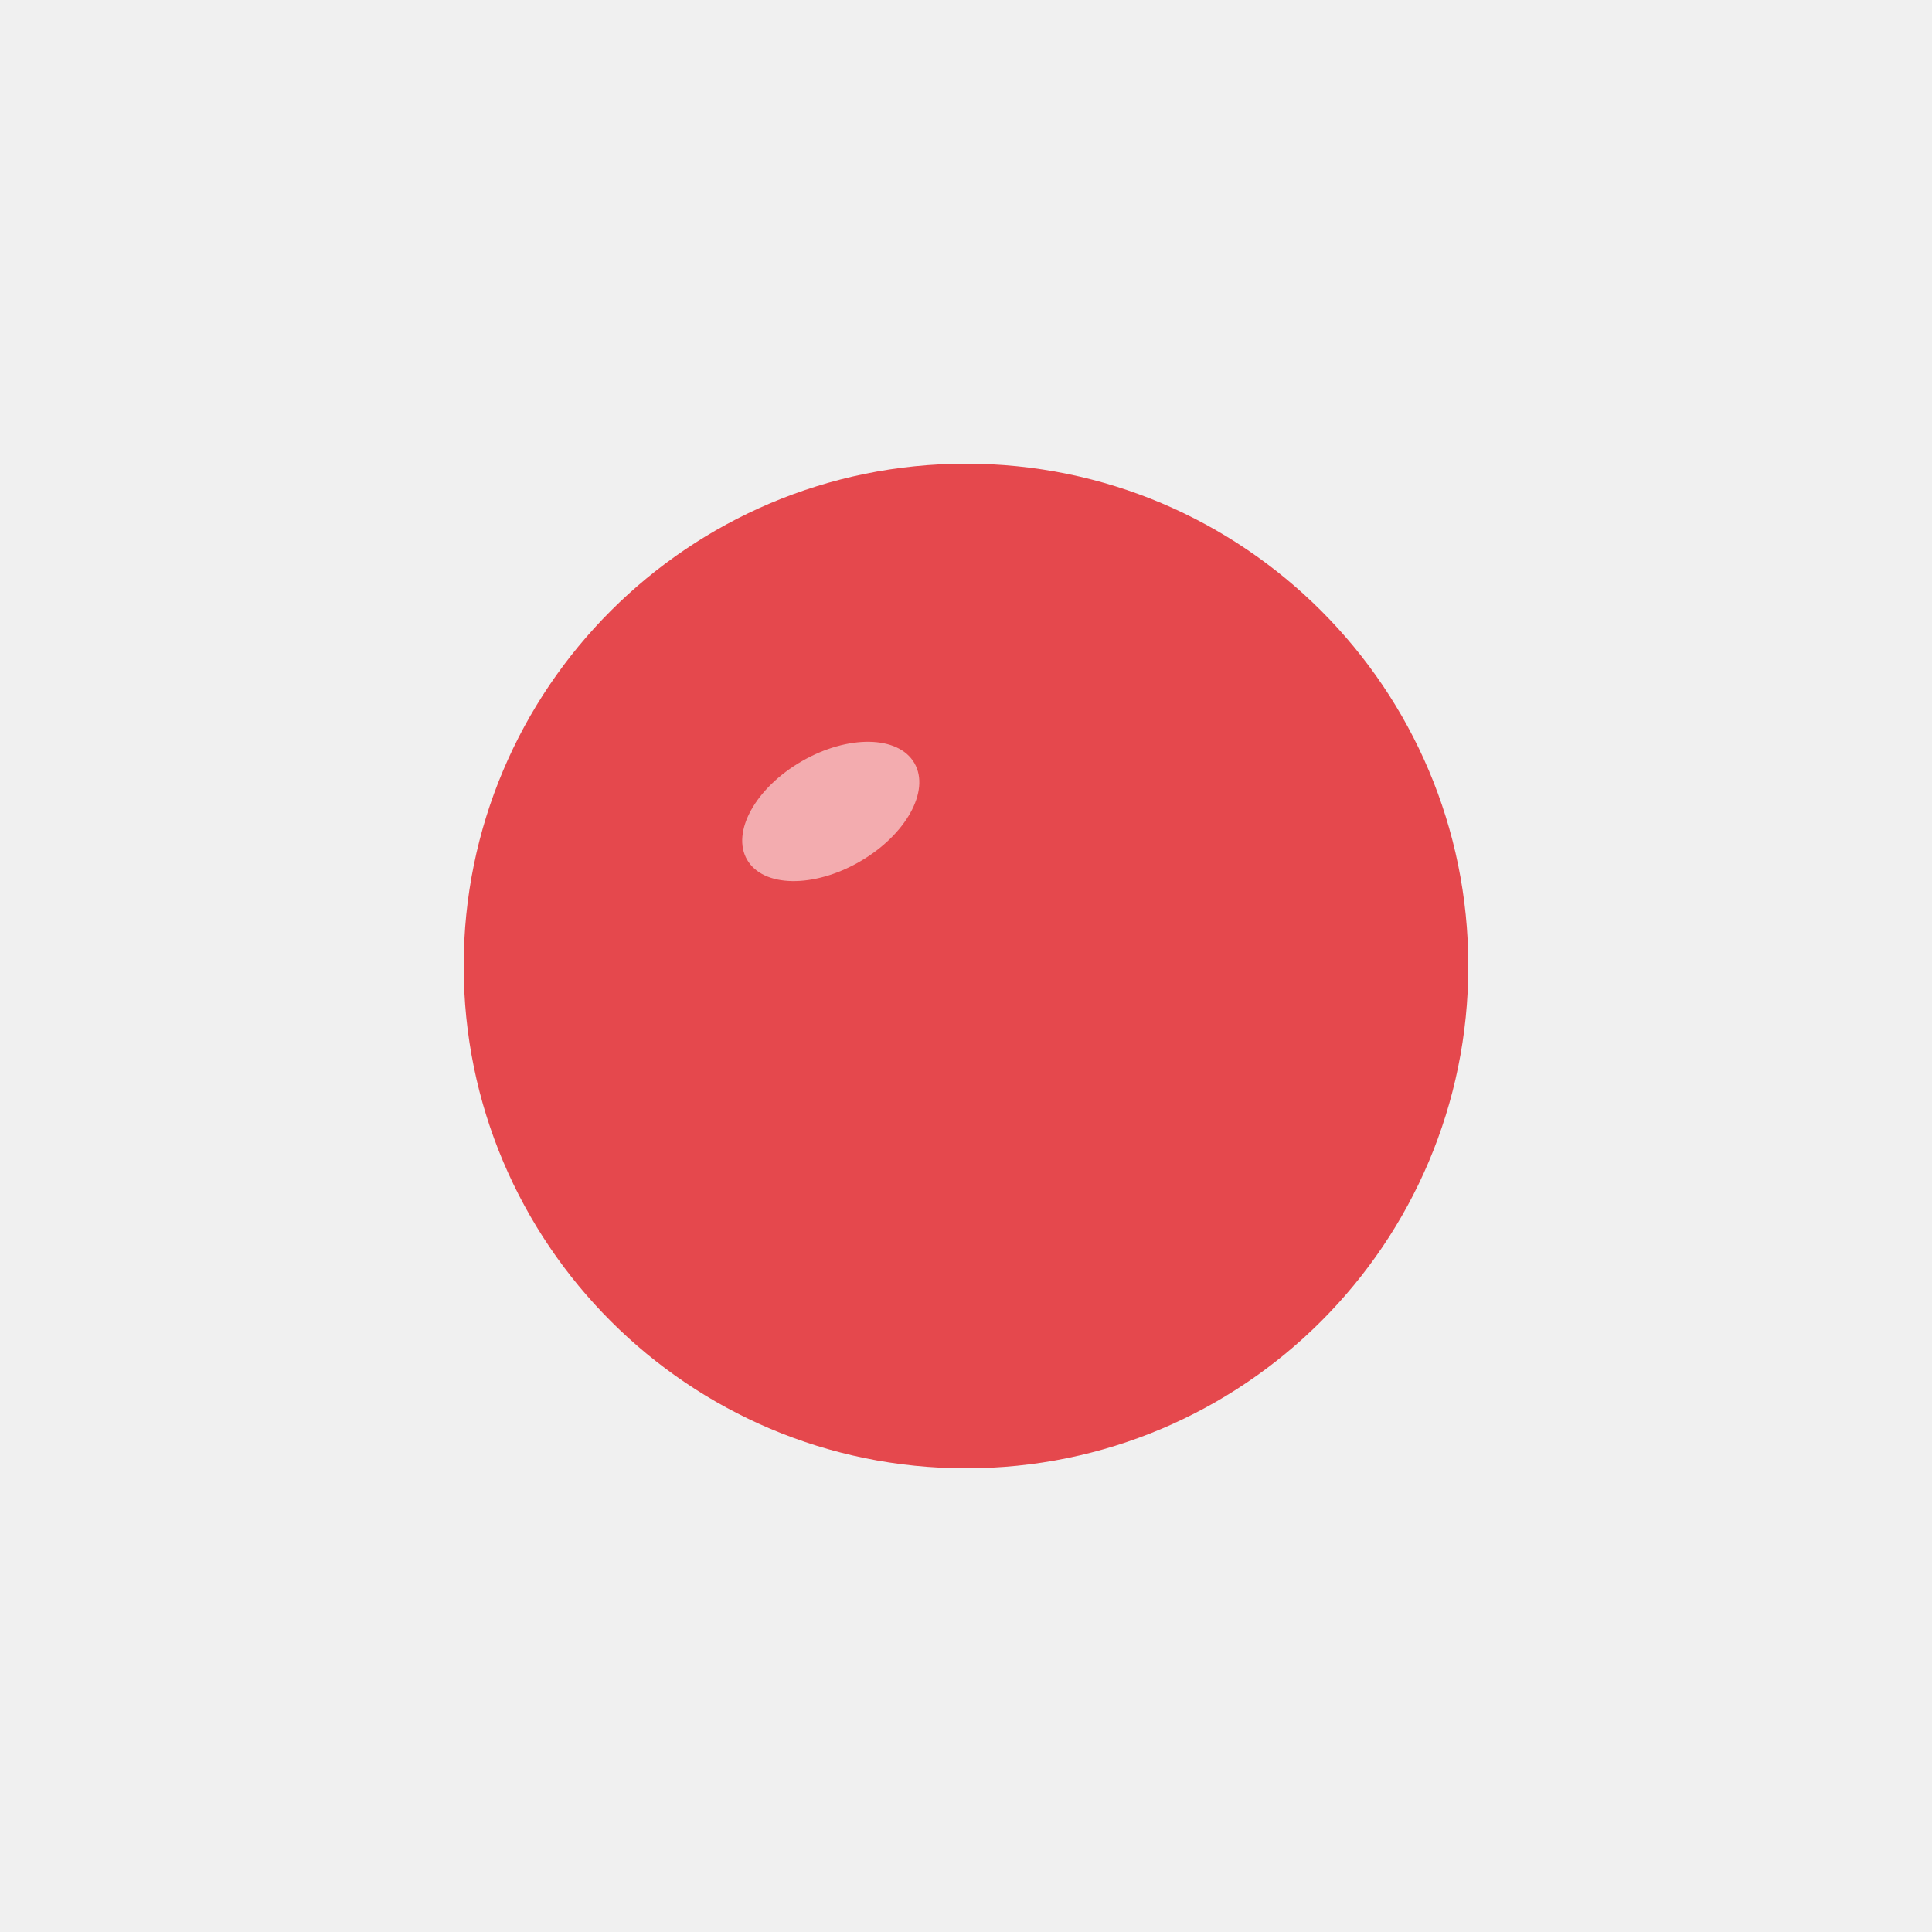
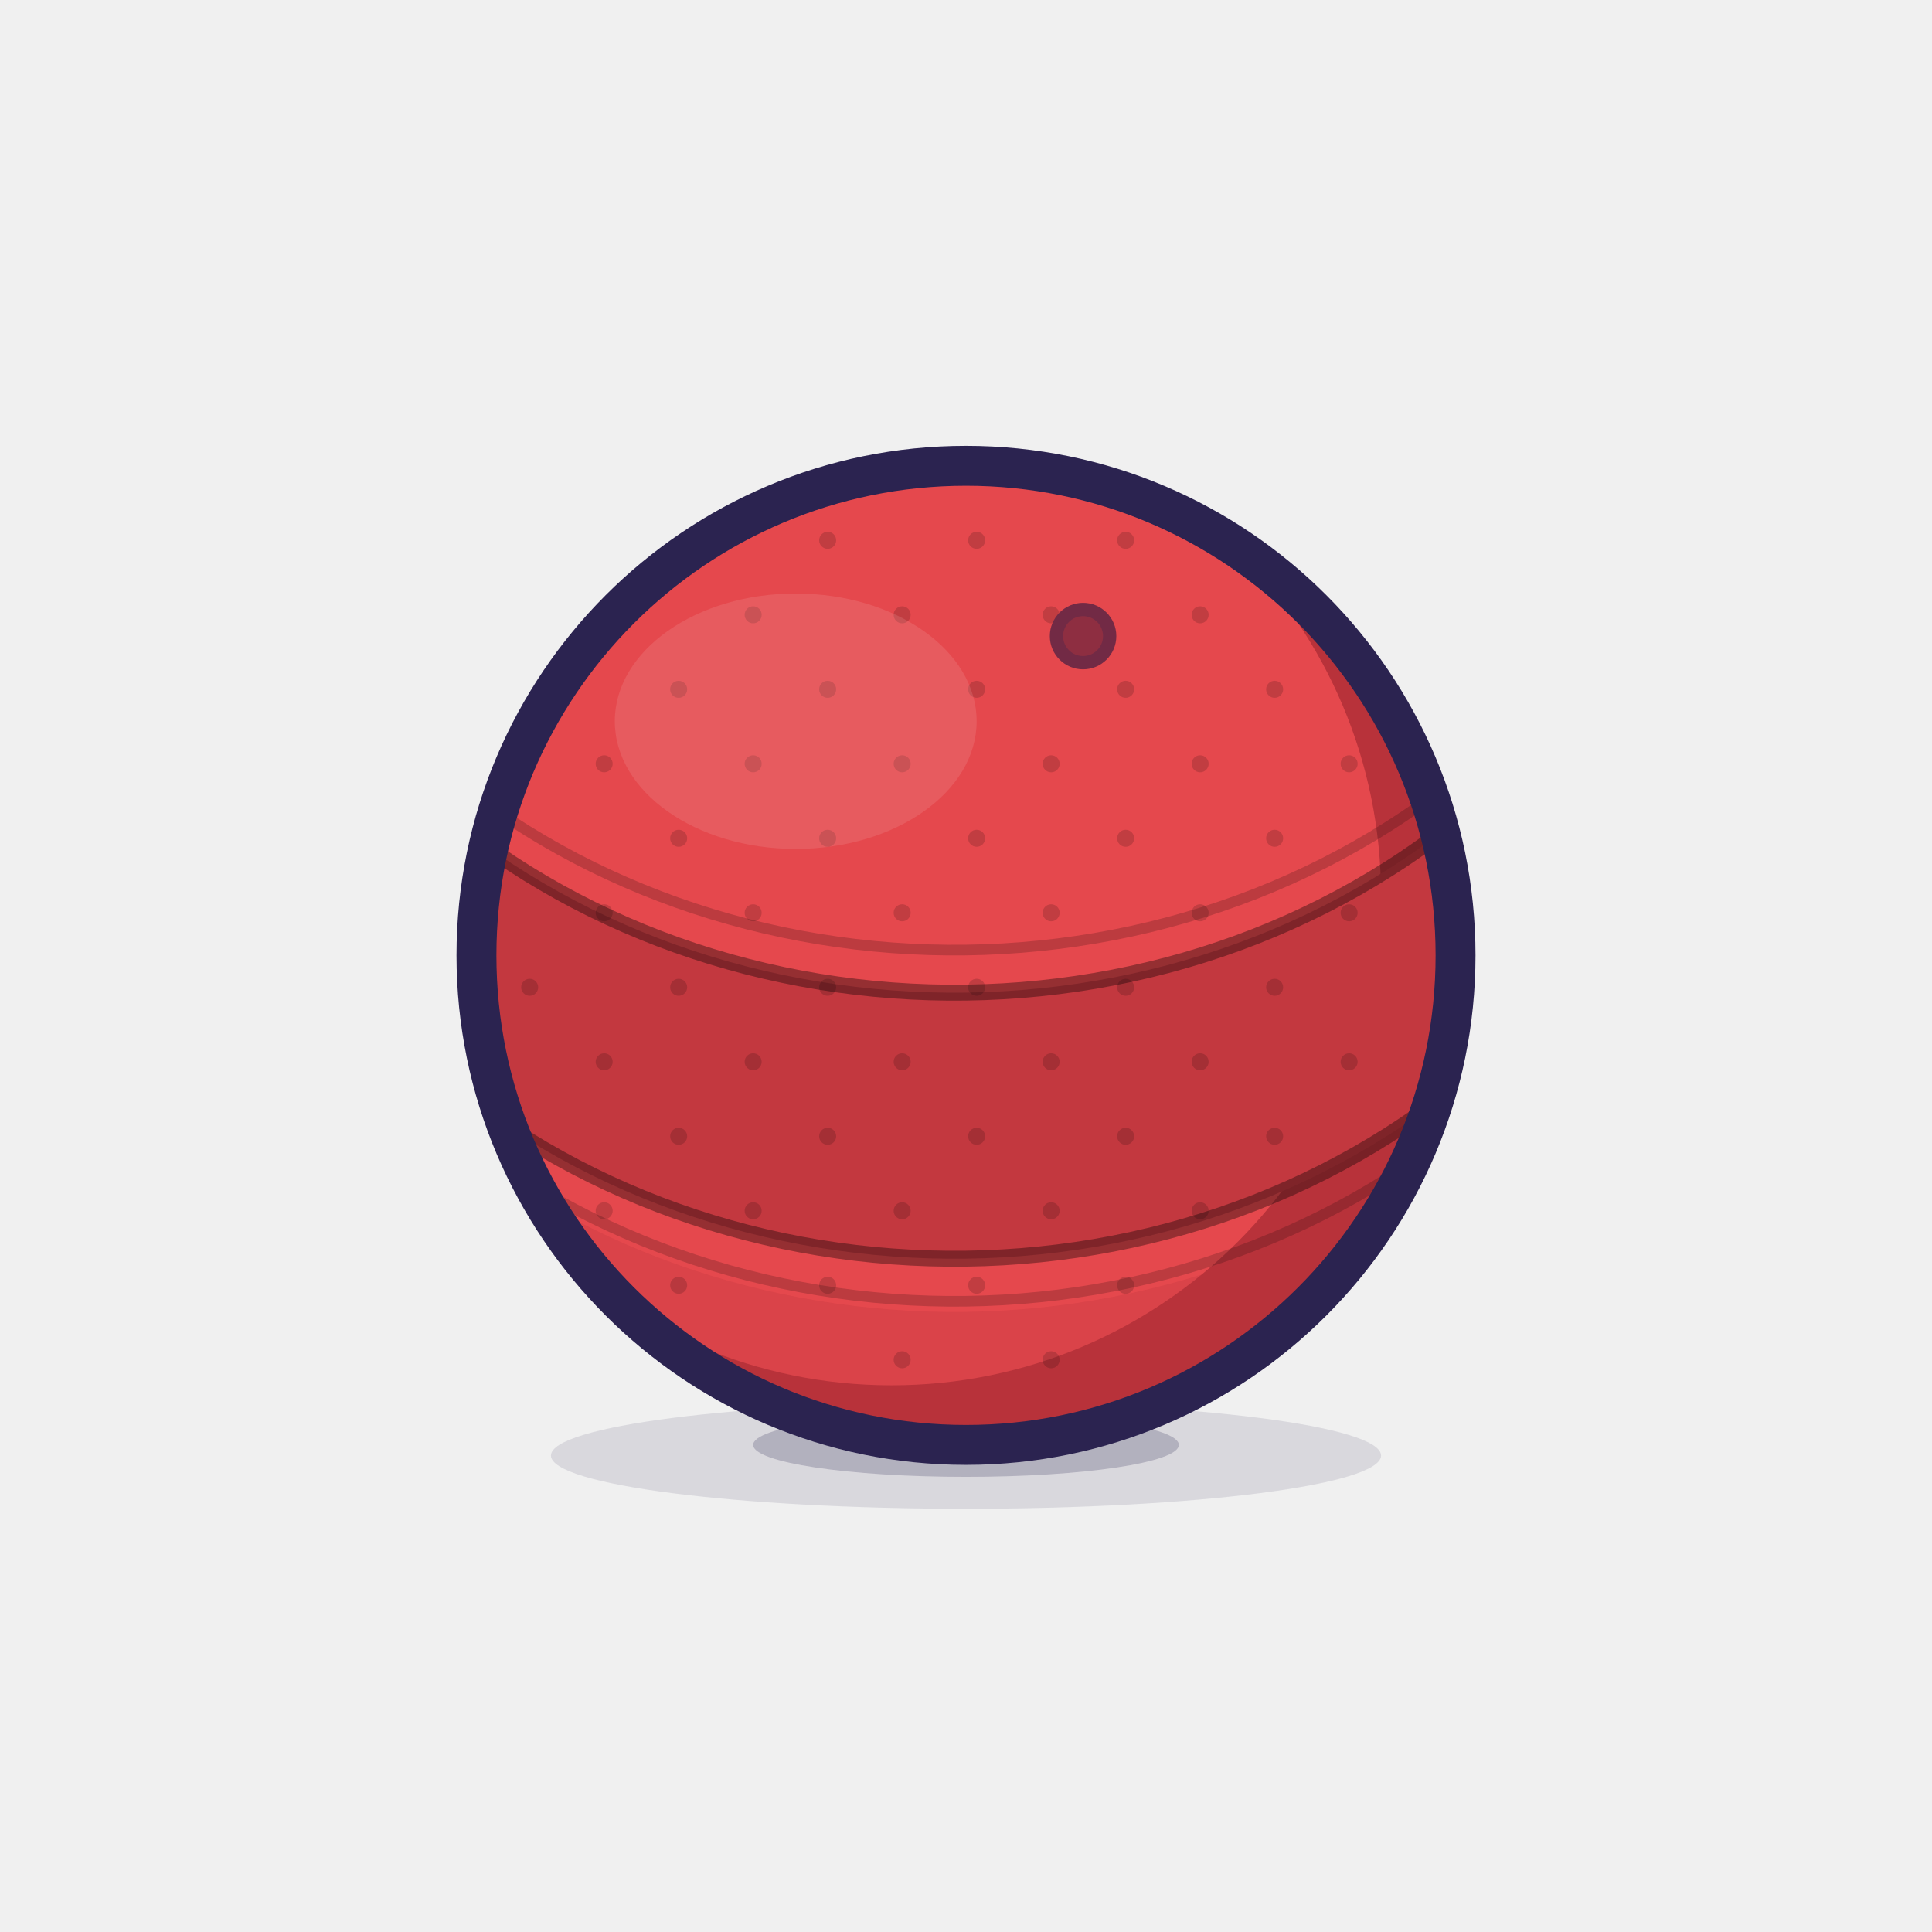
<svg xmlns="http://www.w3.org/2000/svg" viewBox="0 0 100 100" width="100" height="100">
-   <circle cx="50" cy="50" r="26" fill="#E5484D" />
-   <ellipse cx="43" cy="42" rx="5" ry="3" fill="#FFFFFF" opacity="0.55" transform="rotate(-30 43 42)" />
+   <g transform="translate(50 50) scale(0.65) translate(-50 -50)">
+     <g transform="scale(0.42373) translate(-10 -14)">
+       <ellipse cx="128" cy="224" rx="78" ry="10" fill="#2B2350" opacity="0.12" />
+       <ellipse cx="128" cy="222" rx="40" ry="6" fill="#2B2350" opacity="0.22" />
+       <clipPath id="L1">
+         <path d="M 36 130 A 92 92 0 1 0 220 130 A 92 92 0 1 0 36 130 Z" />
+       </clipPath>
+       <path d="M 36 130 A 92 92 0 1 0 220 130 A 92 92 0 1 0 36 130 Z" fill="#B8323A" />
+       <g clip-path="url(#L1)">
+         <path d="M 36 130 A 92 92 0 1 0 220 130 A 92 92 0 1 0 36 130 Z" fill="#E5484D" transform="translate(-14 -11.2)" />
+       </g>
+       <g clip-path="url(#L1)">
+         <path d="M 26 100 C 82 150, 174 150, 230 96 L 230 146 C 174 200, 82 200, 26 150 Z" fill="#C3383F" />
+         <path d="M 26 160 C 82 210, 174 210, 230 156 L 230 240 L 26 240 Z" fill="#B8323A" opacity="0.25" />
+         <path d="M 26 100 C 82 150, 174 150, 230 96 M 26 150 C 82 200, 174 200, 230 146" fill="none" stroke="#000000" stroke-width="3" opacity="0.35" />
+         <path d="M 26 92 C 82 142, 174 142, 230 88 M 26 158 C 82 208, 174 208, 230 154" fill="none" stroke="#000000" stroke-width="2" opacity="0.18" />
+         <circle cx="46" cy="136" r="1.6" fill="#000000" opacity="0.16" />
+         <circle cx="60" cy="94" r="1.6" fill="#000000" opacity="0.16" />
+         <circle cx="60" cy="122" r="1.6" fill="#000000" opacity="0.16" />
+         <circle cx="60" cy="150" r="1.6" fill="#000000" opacity="0.16" />
+         <circle cx="60" cy="178" r="1.6" fill="#000000" opacity="0.16" />
+         <circle cx="74" cy="80" r="1.6" fill="#000000" opacity="0.16" />
+         <circle cx="74" cy="108" r="1.6" fill="#000000" opacity="0.16" />
+         <circle cx="74" cy="136" r="1.6" fill="#000000" opacity="0.16" />
+         <circle cx="74" cy="164" r="1.6" fill="#000000" opacity="0.16" />
+         <circle cx="74" cy="192" r="1.6" fill="#000000" opacity="0.16" />
+         <circle cx="88" cy="66" r="1.6" fill="#000000" opacity="0.16" />
+         <circle cx="88" cy="94" r="1.6" fill="#000000" opacity="0.16" />
+         <circle cx="88" cy="122" r="1.6" fill="#000000" opacity="0.16" />
+         <circle cx="88" cy="150" r="1.6" fill="#000000" opacity="0.16" />
+         <circle cx="88" cy="178" r="1.6" fill="#000000" opacity="0.16" />
+         <circle cx="102" cy="52" r="1.6" fill="#000000" opacity="0.16" />
+         <circle cx="102" cy="80" r="1.6" fill="#000000" opacity="0.16" />
+         <circle cx="102" cy="108" r="1.6" fill="#000000" opacity="0.16" />
+         <circle cx="102" cy="136" r="1.6" fill="#000000" opacity="0.16" />
+         <circle cx="102" cy="164" r="1.6" fill="#000000" opacity="0.16" />
+         <circle cx="102" cy="192" r="1.6" fill="#000000" opacity="0.16" />
+         <circle cx="116" cy="66" r="1.6" fill="#000000" opacity="0.16" />
+         <circle cx="116" cy="94" r="1.6" fill="#000000" opacity="0.16" />
+         <circle cx="116" cy="122" r="1.6" fill="#000000" opacity="0.16" />
+         <circle cx="116" cy="150" r="1.6" fill="#000000" opacity="0.16" />
+         <circle cx="116" cy="178" r="1.6" fill="#000000" opacity="0.16" />
+         <circle cx="116" cy="206" r="1.6" fill="#000000" opacity="0.16" />
+         <circle cx="130" cy="52" r="1.6" fill="#000000" opacity="0.16" />
+         <circle cx="130" cy="80" r="1.6" fill="#000000" opacity="0.16" />
+         <circle cx="130" cy="108" r="1.6" fill="#000000" opacity="0.16" />
+         <circle cx="130" cy="136" r="1.6" fill="#000000" opacity="0.16" />
+         <circle cx="130" cy="164" r="1.6" fill="#000000" opacity="0.16" />
+         <circle cx="130" cy="192" r="1.6" fill="#000000" opacity="0.16" />
+         <circle cx="144" cy="66" r="1.6" fill="#000000" opacity="0.16" />
+         <circle cx="144" cy="94" r="1.6" fill="#000000" opacity="0.16" />
+         <circle cx="144" cy="122" r="1.6" fill="#000000" opacity="0.16" />
+         <circle cx="144" cy="150" r="1.6" fill="#000000" opacity="0.16" />
+         <circle cx="144" cy="178" r="1.6" fill="#000000" opacity="0.16" />
+         <circle cx="144" cy="206" r="1.6" fill="#000000" opacity="0.16" />
+         <circle cx="158" cy="52" r="1.6" fill="#000000" opacity="0.16" />
+         <circle cx="158" cy="80" r="1.6" fill="#000000" opacity="0.16" />
+         <circle cx="158" cy="108" r="1.6" fill="#000000" opacity="0.16" />
+         <circle cx="158" cy="136" r="1.6" fill="#000000" opacity="0.16" />
+         <circle cx="158" cy="164" r="1.6" fill="#000000" opacity="0.16" />
+         <circle cx="158" cy="192" r="1.6" fill="#000000" opacity="0.16" />
+         <circle cx="172" cy="66" r="1.6" fill="#000000" opacity="0.16" />
+         <circle cx="172" cy="94" r="1.6" fill="#000000" opacity="0.16" />
+         <circle cx="172" cy="122" r="1.6" fill="#000000" opacity="0.16" />
+         <circle cx="172" cy="150" r="1.6" fill="#000000" opacity="0.16" />
+         <circle cx="172" cy="178" r="1.6" fill="#000000" opacity="0.16" />
+         <circle cx="186" cy="80" r="1.6" fill="#000000" opacity="0.16" />
+         <circle cx="186" cy="108" r="1.6" fill="#000000" opacity="0.16" />
+         <circle cx="186" cy="136" r="1.6" fill="#000000" opacity="0.16" />
+         <circle cx="186" cy="164" r="1.6" fill="#000000" opacity="0.16" />
+         <circle cx="200" cy="94" r="1.6" fill="#000000" opacity="0.16" />
+         <circle cx="200" cy="122" r="1.6" fill="#000000" opacity="0.16" />
+         <circle cx="200" cy="150" r="1.6" fill="#000000" opacity="0.16" />
+         <path d="M 62 86 A 34 24 0 1 0 130 86 A 34 24 0 1 0 62 86 Z" fill="#F2A4A6" opacity="0.2" />
+       </g>
+       <path d="M 145 70 A 5 5 0 1 0 155 70 A 5 5 0 1 0 145 70 Z" fill="#8E2E41" stroke="#722A45" stroke-width="2.5" stroke-linejoin="round" stroke-linecap="round" />
+       <path d="M 36 130 A 92 92 0 1 0 220 130 A 92 92 0 1 0 36 130 Z" fill="none" stroke="#2B2350" stroke-width="7.5" stroke-linejoin="round" stroke-linecap="round" />
+     </g>
+   </g>
</svg>
